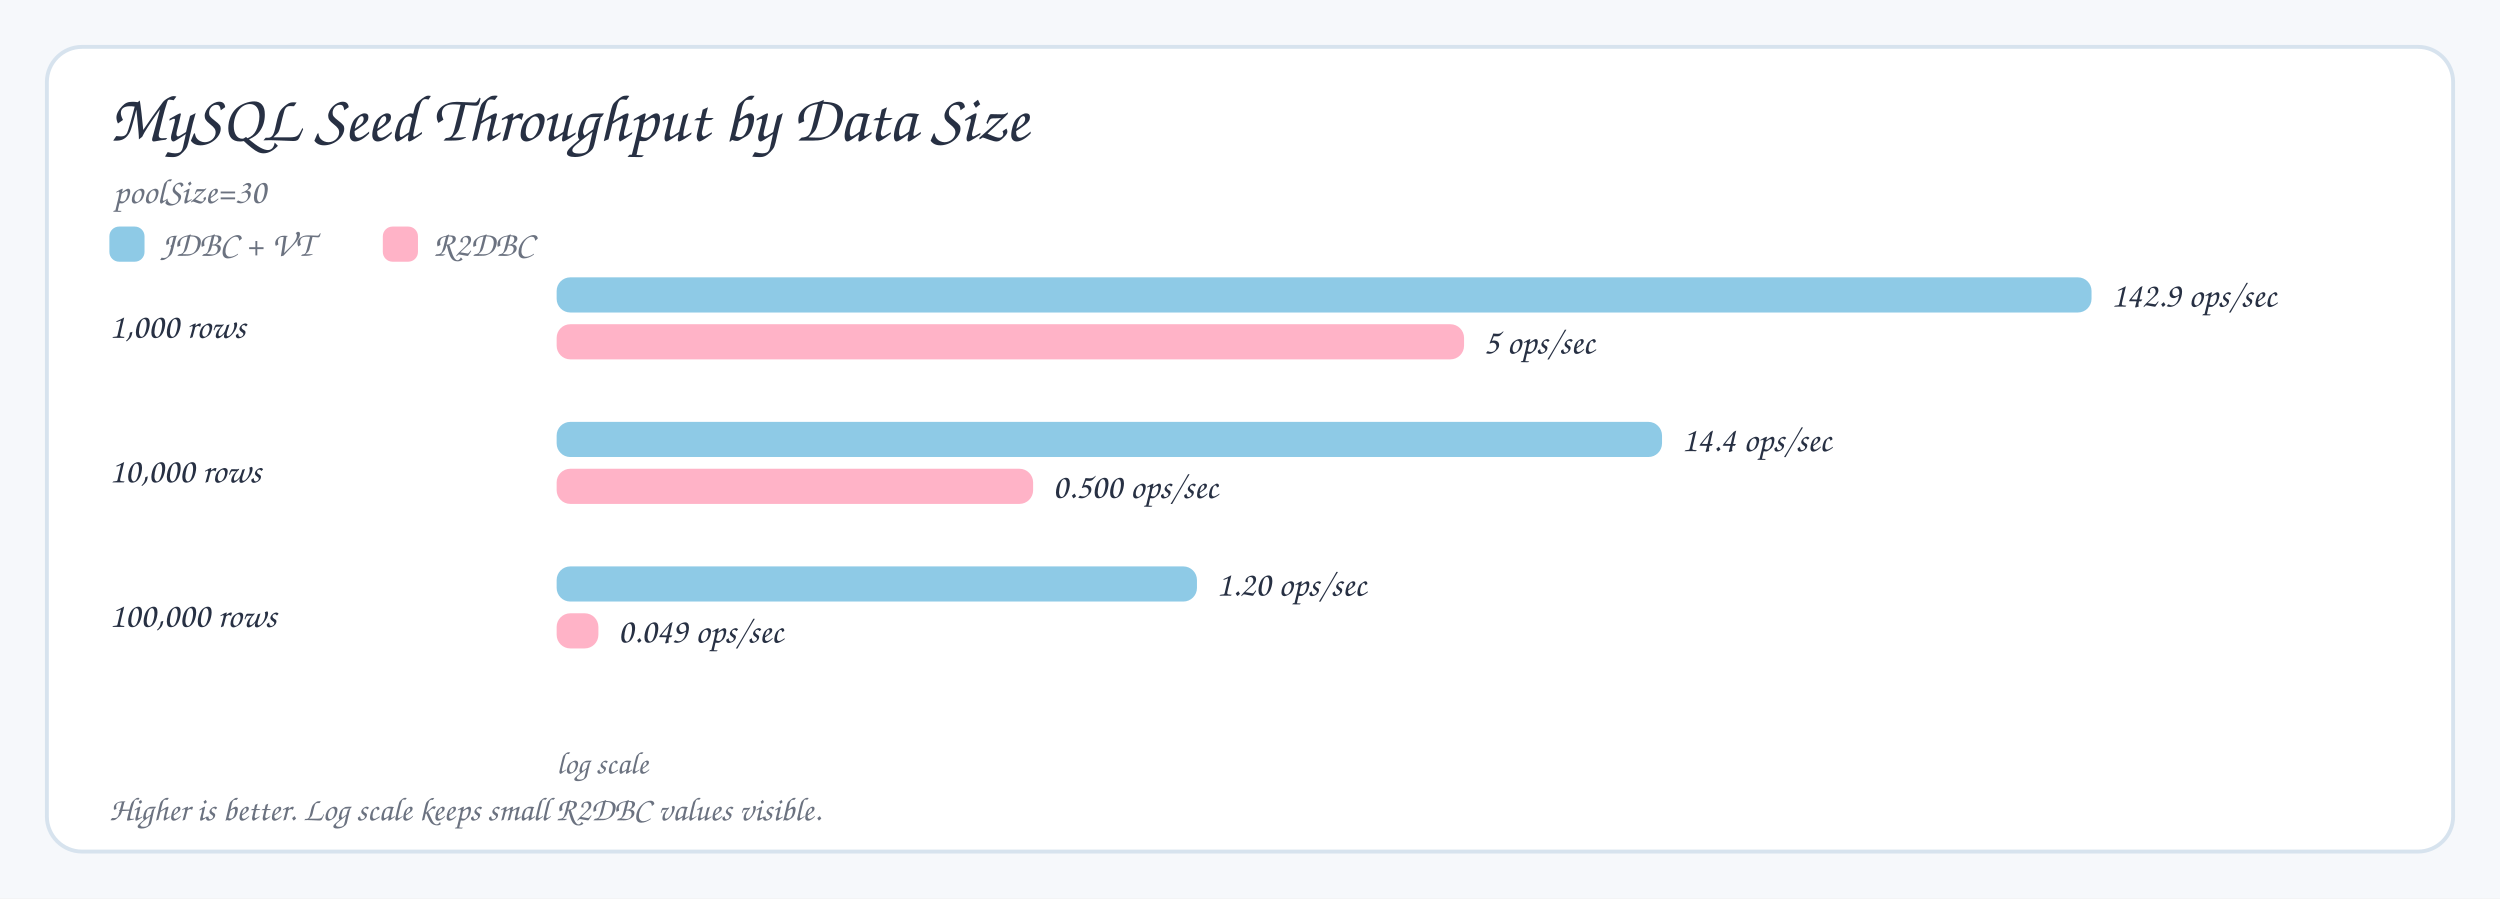
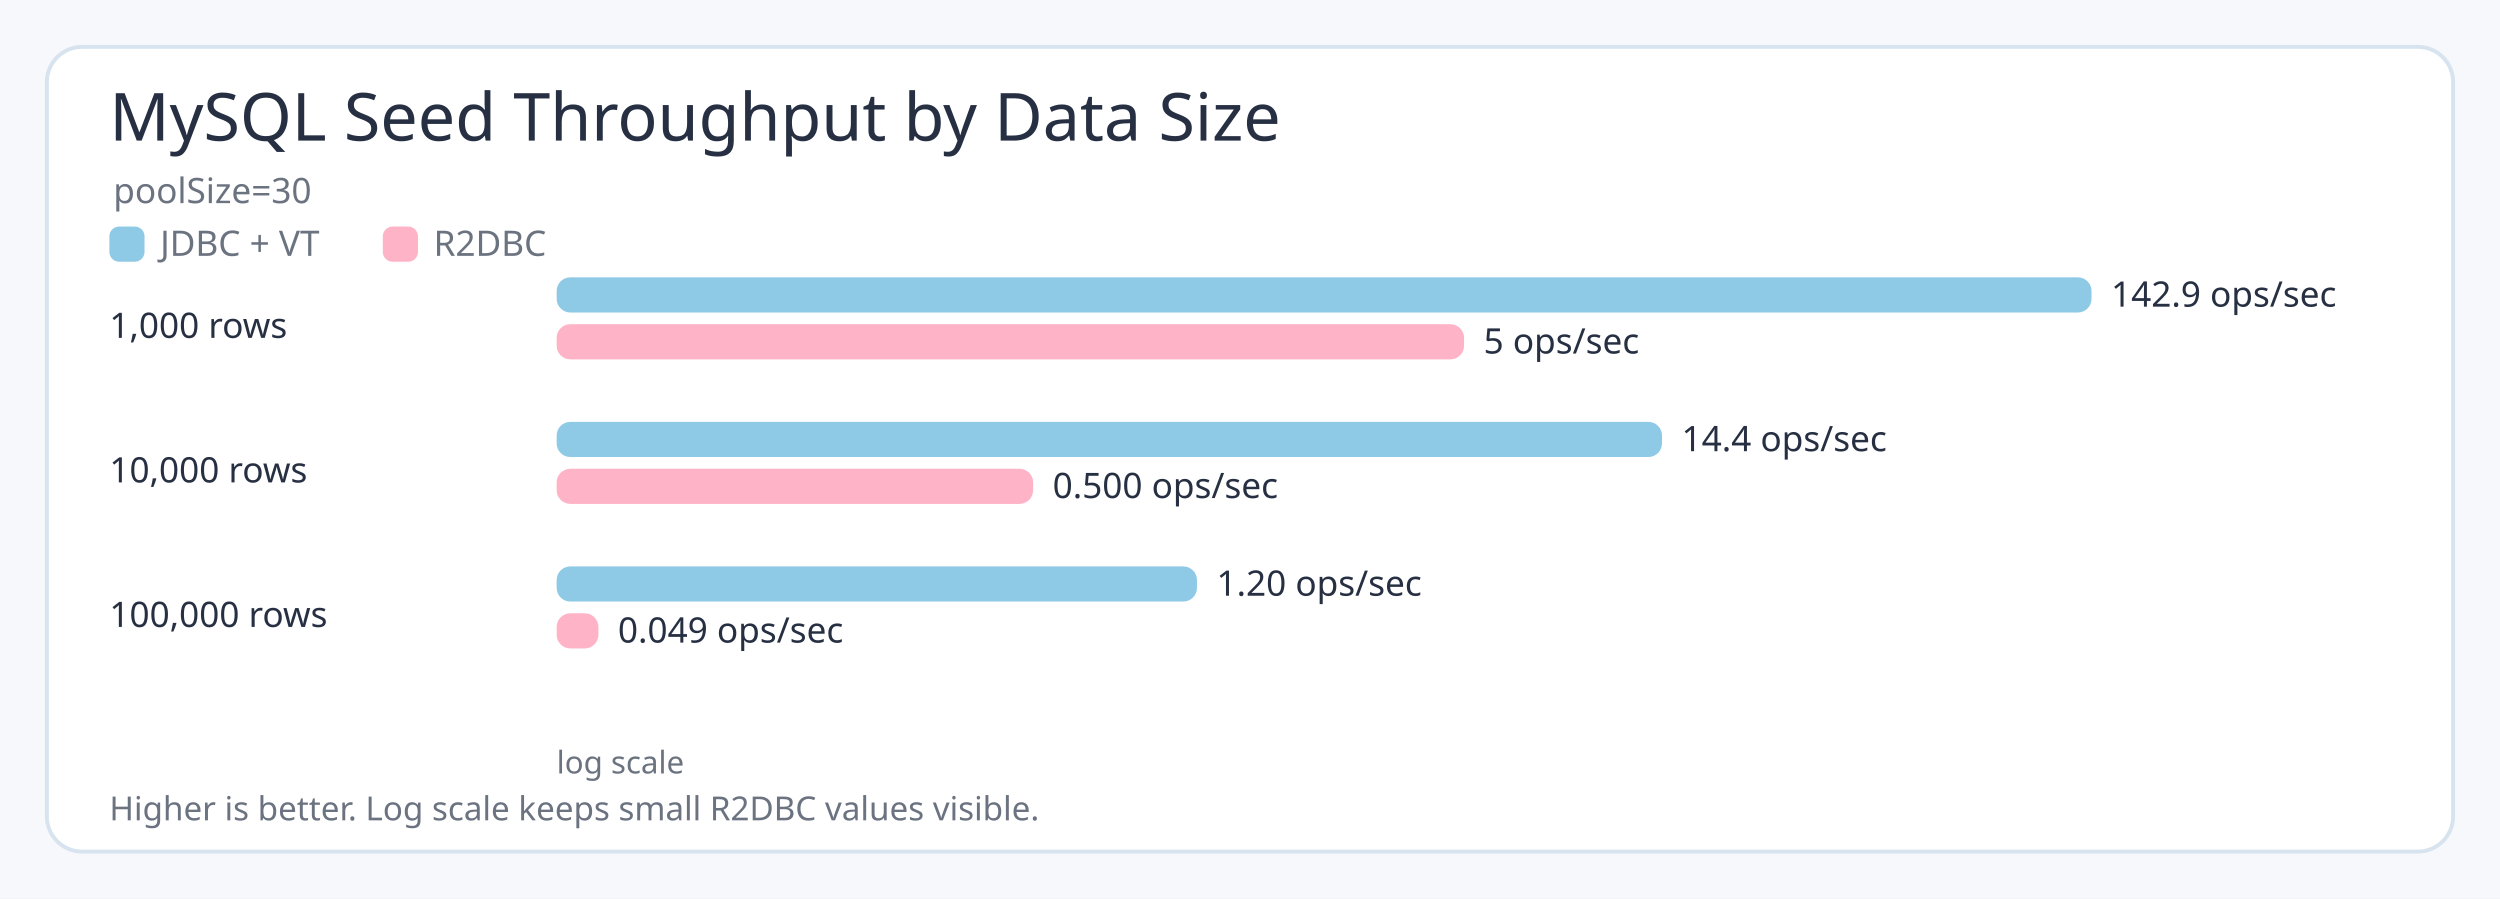
<svg xmlns="http://www.w3.org/2000/svg" width="1280" height="460" viewBox="0 0 1280 460">
  <style>
- .title{font-family:'Architects Daughter','Comic Sans MS','Comic Neue',cursive;font-size:34px;font-weight:400;fill:#273043}
- .subtitle,.axis,.legend,.note{font-family:'Comic Sans MS','Comic Neue','Chalkboard SE',cursive;fill:#6b7280;font-weight:400}
- .label{font-family:'Comic Sans MS','Comic Neue','Chalkboard SE',cursive;fill:#273043;font-weight:400}
- .value{font-family:'Comic Sans MS','Comic Neue','Chalkboard SE',cursive;fill:#273043;font-weight:400;font-size:18px}
+ .title{font-family:"Architects Daughter";font-size:34px;font-weight:400;fill:#273043}
+ .subtitle,.axis,.legend,.note{font-family:"Comic Mono";fill:#6b7280;font-weight:400}
+ .label{font-family:"Comic Mono";fill:#273043;font-weight:400}
+ .value{font-family:"Comic Mono";fill:#273043;font-weight:400;font-size:18px}
.axis{font-size:16px}.legend{font-size:18px}.note{font-size:17px}.label{font-size:18px}
</style>
  <rect width="1280" height="460" rx="0" fill="#f6f8fb" />
  <rect x="24" y="24" width="1232" height="412" rx="18" fill="#ffffff" stroke="#d7e3ee" stroke-width="2" />
  <text class="title" x="56" y="72">MySQL Seed Throughput by Data Size</text>
  <text class="subtitle" x="58" y="104" font-size="18">poolSize=30</text>
  <rect x="56" y="116" width="18" height="18" rx="5" fill="#8ecae6" />
  <text class="legend" x="82" y="131">JDBC + VT</text>
  <rect x="196" y="116" width="18" height="18" rx="5" fill="#ffb3c7" />
  <text class="legend" x="222" y="131">R2DBC</text>
  <text class="label" x="56" y="173">1,000 rows</text>
  <rect x="285" y="142" width="785.867" height="18" rx="7" fill="#8ecae6" />
  <text class="value" x="1080.867" y="157" font-size="16">142.9 ops/sec</text>
  <rect x="285" y="166" width="464.6" height="18" rx="7" fill="#ffb3c7" />
  <text class="value" x="759.6" y="181" font-size="16">5 ops/sec</text>
  <text class="label" x="56" y="247">10,000 rows</text>
  <rect x="285" y="216" width="565.961" height="18" rx="7" fill="#8ecae6" />
  <text class="value" x="860.961" y="231" font-size="16">14.4 ops/sec</text>
  <rect x="285" y="240" width="243.959" height="18" rx="7" fill="#ffb3c7" />
  <text class="value" x="538.959" y="255" font-size="16">0.500 ops/sec</text>
  <text class="label" x="56" y="321">100,000 rows</text>
  <rect x="285" y="290" width="327.849" height="18" rx="7" fill="#8ecae6" />
  <text class="value" x="622.849" y="305" font-size="16">1.20 ops/sec</text>
  <rect x="285" y="314" width="21.382" height="18" rx="7" fill="#ffb3c7" />
  <text class="value" x="316.382" y="329" font-size="16">0.049 ops/sec</text>
  <text class="axis" x="285" y="396">log scale</text>
  <text class="note" x="56" y="420">Higher is better. Log scale keeps small R2DBC values visible.</text>
</svg>
